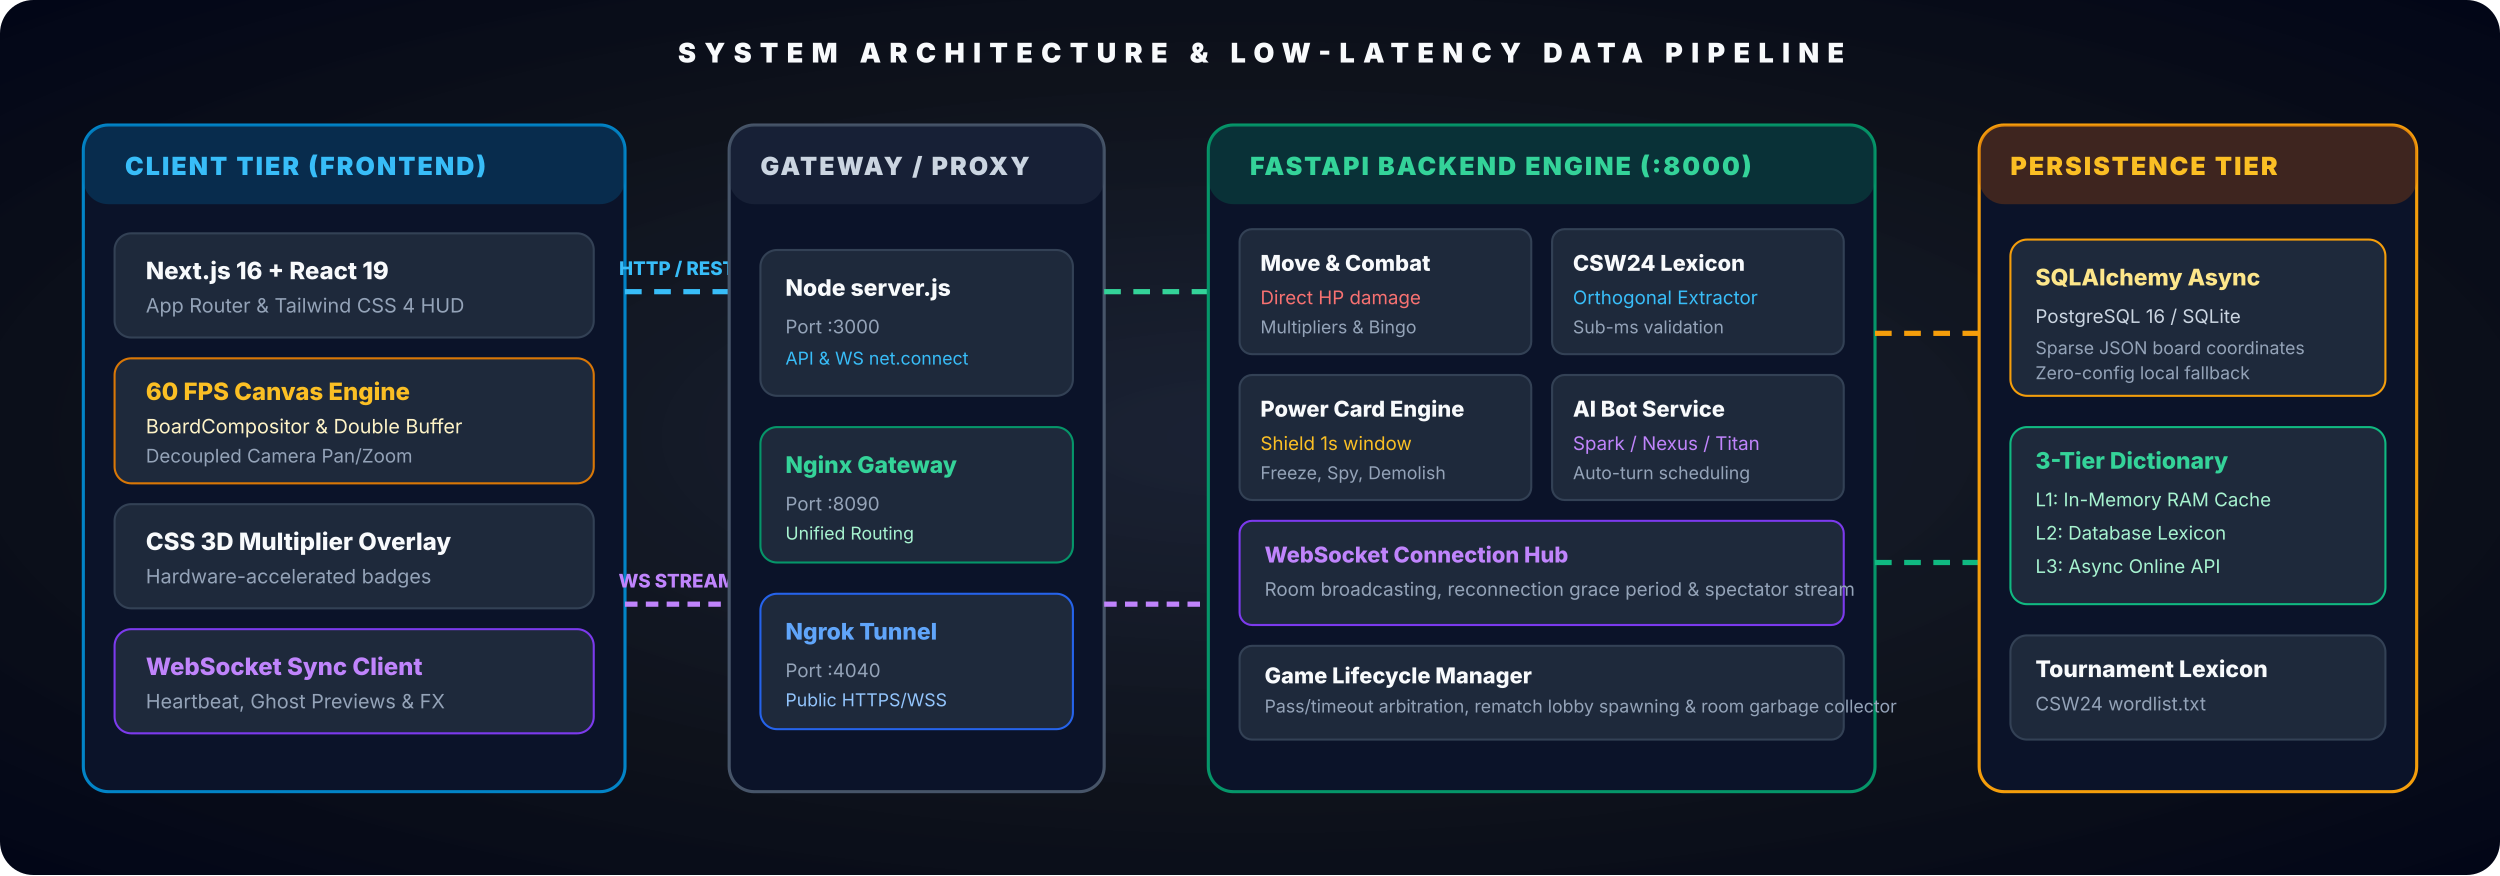
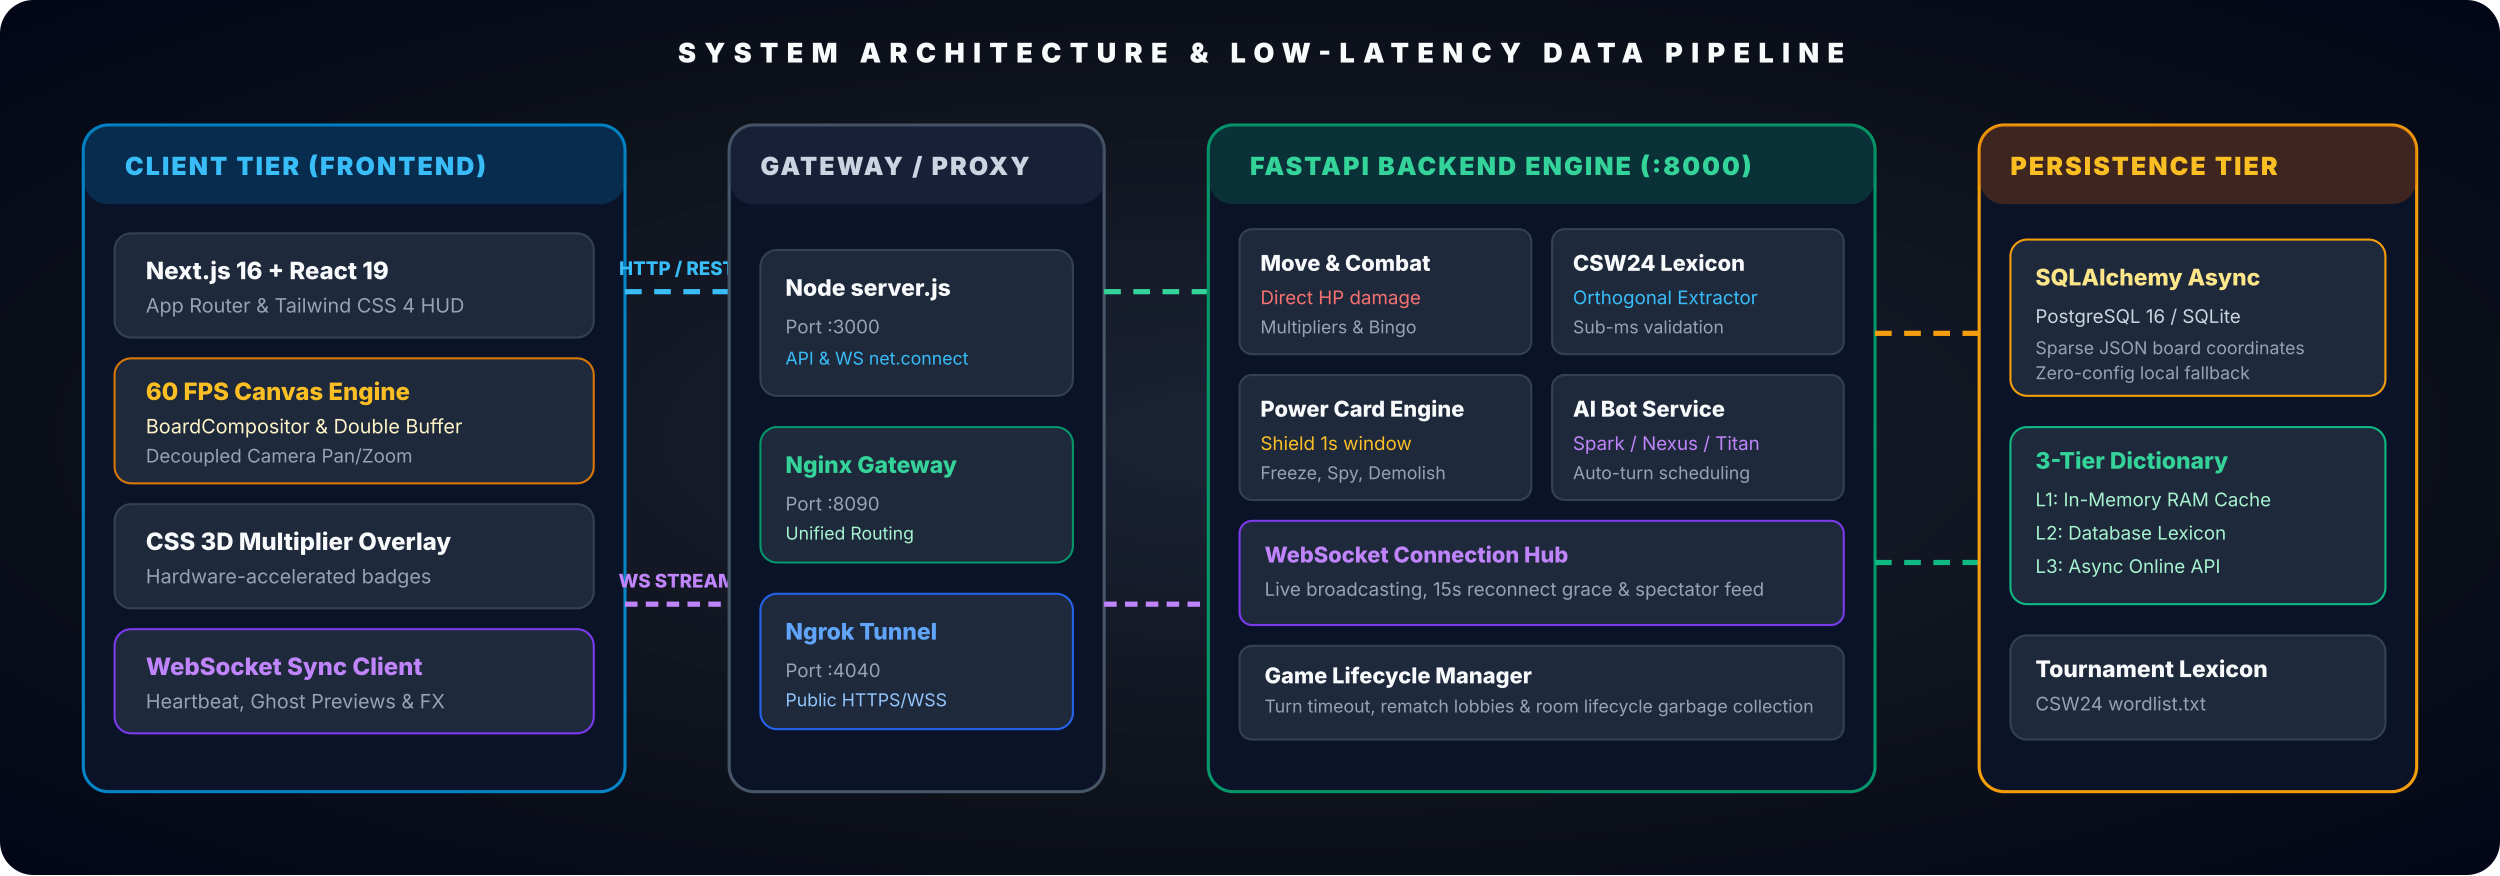
<svg xmlns="http://www.w3.org/2000/svg" viewBox="0 0 1200 420" width="100%" height="100%">
  <defs>
    <radialGradient id="archBg" cx="50%" cy="50%" r="70%">
      <stop offset="0%" stop-color="#0f172a" stop-opacity="0.95" />
      <stop offset="60%" stop-color="#090d16" stop-opacity="0.98" />
      <stop offset="100%" stop-color="#020617" stop-opacity="1" />
    </radialGradient>
    <linearGradient id="streamGrad1" x1="0%" y1="0%" x2="100%" y2="0%">
      <stop offset="0%" stop-color="#38bdf8" />
      <stop offset="50%" stop-color="#818cf8" />
      <stop offset="100%" stop-color="#c084fc" />
    </linearGradient>
    <style>
 @keyframes dashMove {
 to { stroke-dashoffset: -40; }
 }
 .flow-path { stroke-dasharray: 8 6; animation: dashMove 2s linear infinite; }
 .flow-path-fast { stroke-dasharray: 6 4; animation: dashMove 1.2s linear infinite; }
 </style>
  </defs>
  <rect width="1200" height="420" fill="url(#archBg)" rx="16" />
  <g transform="translate(600, 30)">
    <text x="0" y="0" fill="#f8fafc" font-family="'Inter', sans-serif" font-size="13" font-weight="900" text-anchor="middle" letter-spacing="4">
 ️ SYSTEM ARCHITECTURE &amp; LOW-LATENCY DATA PIPELINE
 </text>
  </g>
  <g transform="translate(40, 60)">
    <rect width="260" height="320" rx="12" fill="#0b1329" stroke="#0284c7" stroke-width="1.5" />
    <rect x="0" y="0" width="260" height="38" rx="12" fill="#0369a1" fill-opacity="0.3" />
    <text x="20" y="24" fill="#38bdf8" font-family="'Inter', sans-serif" font-size="12" font-weight="900" letter-spacing="1">
 CLIENT TIER (FRONTEND)
 </text>
    <g transform="translate(15, 52)">
      <rect width="230" height="50" rx="8" fill="#1e293b" stroke="#334155" stroke-width="1" />
      <text x="15" y="22" fill="#f8fafc" font-family="'Inter', sans-serif" font-size="11.5" font-weight="800">Next.js 16 + React 19</text>
      <text x="15" y="38" fill="#94a3b8" font-family="'Inter', sans-serif" font-size="9.5">App Router &amp; Tailwind CSS 4 HUD</text>
    </g>
    <g transform="translate(15, 112)">
      <rect width="230" height="60" rx="8" fill="#1e293b" stroke="#d97706" stroke-width="1" />
      <text x="15" y="20" fill="#fbbf24" font-family="'Inter', sans-serif" font-size="11.5" font-weight="800">60 FPS Canvas Engine</text>
      <text x="15" y="36" fill="#fef3c7" font-family="'Inter', sans-serif" font-size="9.5">BoardCompositor &amp; Double Buffer</text>
      <text x="15" y="50" fill="#94a3b8" font-family="'Inter', sans-serif" font-size="9">Decoupled Camera Pan/Zoom</text>
    </g>
    <g transform="translate(15, 182)">
      <rect width="230" height="50" rx="8" fill="#1e293b" stroke="#334155" stroke-width="1" />
      <text x="15" y="22" fill="#f8fafc" font-family="'Inter', sans-serif" font-size="11.5" font-weight="800">CSS 3D Multiplier Overlay</text>
      <text x="15" y="38" fill="#94a3b8" font-family="'Inter', sans-serif" font-size="9.5">Hardware-accelerated badges</text>
    </g>
    <g transform="translate(15, 242)">
      <rect width="230" height="50" rx="8" fill="#1e293b" stroke="#7c3aed" stroke-width="1" />
      <text x="15" y="22" fill="#c084fc" font-family="'Inter', sans-serif" font-size="11.5" font-weight="800">WebSocket Sync Client</text>
      <text x="15" y="38" fill="#94a3b8" font-family="'Inter', sans-serif" font-size="9.5">Heartbeat, Ghost Previews &amp; FX</text>
    </g>
  </g>
  <path d="M 300 140 L 350 140" stroke="#38bdf8" stroke-width="2.5" class="flow-path" fill="none" />
  <path d="M 300 290 L 350 290" stroke="#c084fc" stroke-width="2.5" class="flow-path-fast" fill="none" />
  <text x="325" y="132" fill="#38bdf8" font-family="'Inter', sans-serif" font-size="9" font-weight="800" text-anchor="middle">HTTP / REST</text>
  <text x="325" y="282" fill="#c084fc" font-family="'Inter', sans-serif" font-size="9" font-weight="800" text-anchor="middle">WS STREAM</text>
  <g transform="translate(350, 60)">
    <rect width="180" height="320" rx="12" fill="#0b1329" stroke="#475569" stroke-width="1.5" />
    <rect x="0" y="0" width="180" height="38" rx="12" fill="#334155" fill-opacity="0.3" />
    <text x="15" y="24" fill="#cbd5e1" font-family="'Inter', sans-serif" font-size="12" font-weight="900" letter-spacing="1">
 GATEWAY / PROXY
 </text>
    <g transform="translate(15, 60)">
      <rect width="150" height="70" rx="8" fill="#1e293b" stroke="#334155" stroke-width="1" />
      <text x="12" y="22" fill="#f8fafc" font-family="'Inter', sans-serif" font-size="11" font-weight="800">Node server.js</text>
      <text x="12" y="40" fill="#94a3b8" font-family="'Inter', sans-serif" font-size="9">Port :3000</text>
      <text x="12" y="55" fill="#38bdf8" font-family="'Inter', sans-serif" font-size="8.5">API &amp; WS net.connect</text>
    </g>
    <g transform="translate(15, 145)">
      <rect width="150" height="65" rx="8" fill="#1e293b" stroke="#059669" stroke-width="1" />
      <text x="12" y="22" fill="#34d399" font-family="'Inter', sans-serif" font-size="11" font-weight="800">Nginx Gateway</text>
      <text x="12" y="40" fill="#94a3b8" font-family="'Inter', sans-serif" font-size="9">Port :8090</text>
      <text x="12" y="54" fill="#a7f3d0" font-family="'Inter', sans-serif" font-size="8.5">Unified Routing</text>
    </g>
    <g transform="translate(15, 225)">
      <rect width="150" height="65" rx="8" fill="#1e293b" stroke="#2563eb" stroke-width="1" />
      <text x="12" y="22" fill="#60a5fa" font-family="'Inter', sans-serif" font-size="11" font-weight="800">Ngrok Tunnel</text>
      <text x="12" y="40" fill="#94a3b8" font-family="'Inter', sans-serif" font-size="9">Port :4040</text>
      <text x="12" y="54" fill="#93c5fd" font-family="'Inter', sans-serif" font-size="8.5">Public HTTPS/WSS</text>
    </g>
  </g>
  <path d="M 530 140 L 580 140" stroke="#34d399" stroke-width="2.5" class="flow-path" fill="none" />
  <path d="M 530 290 L 580 290" stroke="#c084fc" stroke-width="2.5" class="flow-path-fast" fill="none" />
  <g transform="translate(580, 60)">
    <rect width="320" height="320" rx="12" fill="#0b1329" stroke="#059669" stroke-width="1.5" />
    <rect x="0" y="0" width="320" height="38" rx="12" fill="#047857" fill-opacity="0.3" />
    <text x="20" y="24" fill="#34d399" font-family="'Inter', sans-serif" font-size="12" font-weight="900" letter-spacing="1">
 FASTAPI BACKEND ENGINE (:8000)
 </text>
    <g transform="translate(15, 50)">
      <rect width="140" height="60" rx="6" fill="#1e293b" stroke="#334155" stroke-width="1" />
      <text x="10" y="20" fill="#f8fafc" font-family="'Inter', sans-serif" font-size="10.5" font-weight="800">Move &amp; Combat</text>
      <text x="10" y="36" fill="#f87171" font-family="'Inter', sans-serif" font-size="9">Direct HP damage</text>
      <text x="10" y="50" fill="#94a3b8" font-family="'Inter', sans-serif" font-size="8.5">Multipliers &amp; Bingo</text>
    </g>
    <g transform="translate(165, 50)">
      <rect width="140" height="60" rx="6" fill="#1e293b" stroke="#334155" stroke-width="1" />
      <text x="10" y="20" fill="#f8fafc" font-family="'Inter', sans-serif" font-size="10.5" font-weight="800">CSW24 Lexicon</text>
      <text x="10" y="36" fill="#38bdf8" font-family="'Inter', sans-serif" font-size="9">Orthogonal Extractor</text>
      <text x="10" y="50" fill="#94a3b8" font-family="'Inter', sans-serif" font-size="8.5">Sub-ms validation</text>
    </g>
    <g transform="translate(15, 120)">
      <rect width="140" height="60" rx="6" fill="#1e293b" stroke="#334155" stroke-width="1" />
      <text x="10" y="20" fill="#f8fafc" font-family="'Inter', sans-serif" font-size="10.5" font-weight="800">Power Card Engine</text>
      <text x="10" y="36" fill="#fbbf24" font-family="'Inter', sans-serif" font-size="9">Shield 1s window</text>
      <text x="10" y="50" fill="#94a3b8" font-family="'Inter', sans-serif" font-size="8.5">Freeze, Spy, Demolish</text>
    </g>
    <g transform="translate(165, 120)">
      <rect width="140" height="60" rx="6" fill="#1e293b" stroke="#334155" stroke-width="1" />
      <text x="10" y="20" fill="#f8fafc" font-family="'Inter', sans-serif" font-size="10.5" font-weight="800">AI Bot Service</text>
      <text x="10" y="36" fill="#c084fc" font-family="'Inter', sans-serif" font-size="9">Spark / Nexus / Titan</text>
      <text x="10" y="50" fill="#94a3b8" font-family="'Inter', sans-serif" font-size="8.5">Auto-turn scheduling</text>
    </g>
    <g transform="translate(15, 190)">
      <rect width="290" height="50" rx="6" fill="#1e293b" stroke="#7c3aed" stroke-width="1" />
      <text x="12" y="20" fill="#c084fc" font-family="'Inter', sans-serif" font-size="10.5" font-weight="800">WebSocket Connection Hub</text>
-       <text x="12" y="36" fill="#94a3b8" font-family="'Inter', sans-serif" font-size="9">Room broadcasting, reconnection grace period &amp; spectator stream</text>
+       <text x="12" y="36" fill="#94a3b8" font-family="'Inter', sans-serif" font-size="9">Live broadcasting, 15s reconnect grace &amp; spectator feed</text>
    </g>
    <g transform="translate(15, 250)">
      <rect width="290" height="45" rx="6" fill="#1e293b" stroke="#334155" stroke-width="1" />
      <text x="12" y="18" fill="#f8fafc" font-family="'Inter', sans-serif" font-size="10.5" font-weight="800">Game Lifecycle Manager</text>
-       <text x="12" y="32" fill="#94a3b8" font-family="'Inter', sans-serif" font-size="8.5">Pass/timeout arbitration, rematch lobby spawning &amp; room garbage collector</text>
+       <text x="12" y="32" fill="#94a3b8" font-family="'Inter', sans-serif" font-size="8.5">Turn timeout, rematch lobbies &amp; room lifecycle garbage collection</text>
    </g>
  </g>
  <path d="M 900 160 L 950 160" stroke="#f59e0b" stroke-width="2.5" class="flow-path" fill="none" />
  <path d="M 900 270 L 950 270" stroke="#10b981" stroke-width="2.5" class="flow-path" fill="none" />
  <g transform="translate(950, 60)">
    <rect width="210" height="320" rx="12" fill="#0b1329" stroke="#f59e0b" stroke-width="1.5" />
    <rect x="0" y="0" width="210" height="38" rx="12" fill="#b45309" fill-opacity="0.3" />
    <text x="15" y="24" fill="#fbbf24" font-family="'Inter', sans-serif" font-size="12" font-weight="900" letter-spacing="1">
 PERSISTENCE TIER
 </text>
    <g transform="translate(15, 55)">
      <rect width="180" height="75" rx="8" fill="#1e293b" stroke="#f59e0b" stroke-width="1" />
      <text x="12" y="22" fill="#fde68a" font-family="'Inter', sans-serif" font-size="11" font-weight="800">SQLAlchemy Async</text>
      <text x="12" y="40" fill="#cbd5e1" font-family="'Inter', sans-serif" font-size="9">PostgreSQL 16 / SQLite</text>
      <text x="12" y="55" fill="#94a3b8" font-family="'Inter', sans-serif" font-size="8.5">Sparse JSON board coordinates</text>
      <text x="12" y="67" fill="#94a3b8" font-family="'Inter', sans-serif" font-size="8.5">Zero-config local fallback</text>
    </g>
    <g transform="translate(15, 145)">
      <rect width="180" height="85" rx="8" fill="#1e293b" stroke="#10b981" stroke-width="1" />
      <text x="12" y="20" fill="#34d399" font-family="'Inter', sans-serif" font-size="11" font-weight="800">3-Tier Dictionary</text>
      <text x="12" y="38" fill="#a7f3d0" font-family="'Inter', sans-serif" font-size="9">L1: In-Memory RAM Cache</text>
      <text x="12" y="54" fill="#a7f3d0" font-family="'Inter', sans-serif" font-size="9">L2: Database Lexicon</text>
      <text x="12" y="70" fill="#a7f3d0" font-family="'Inter', sans-serif" font-size="9">L3: Async Online API</text>
    </g>
    <g transform="translate(15, 245)">
      <rect width="180" height="50" rx="8" fill="#1e293b" stroke="#334155" stroke-width="1" />
      <text x="12" y="20" fill="#f8fafc" font-family="'Inter', sans-serif" font-size="11" font-weight="800">Tournament Lexicon</text>
      <text x="12" y="36" fill="#94a3b8" font-family="'Inter', sans-serif" font-size="9">CSW24 wordlist.txt</text>
    </g>
  </g>
</svg>
